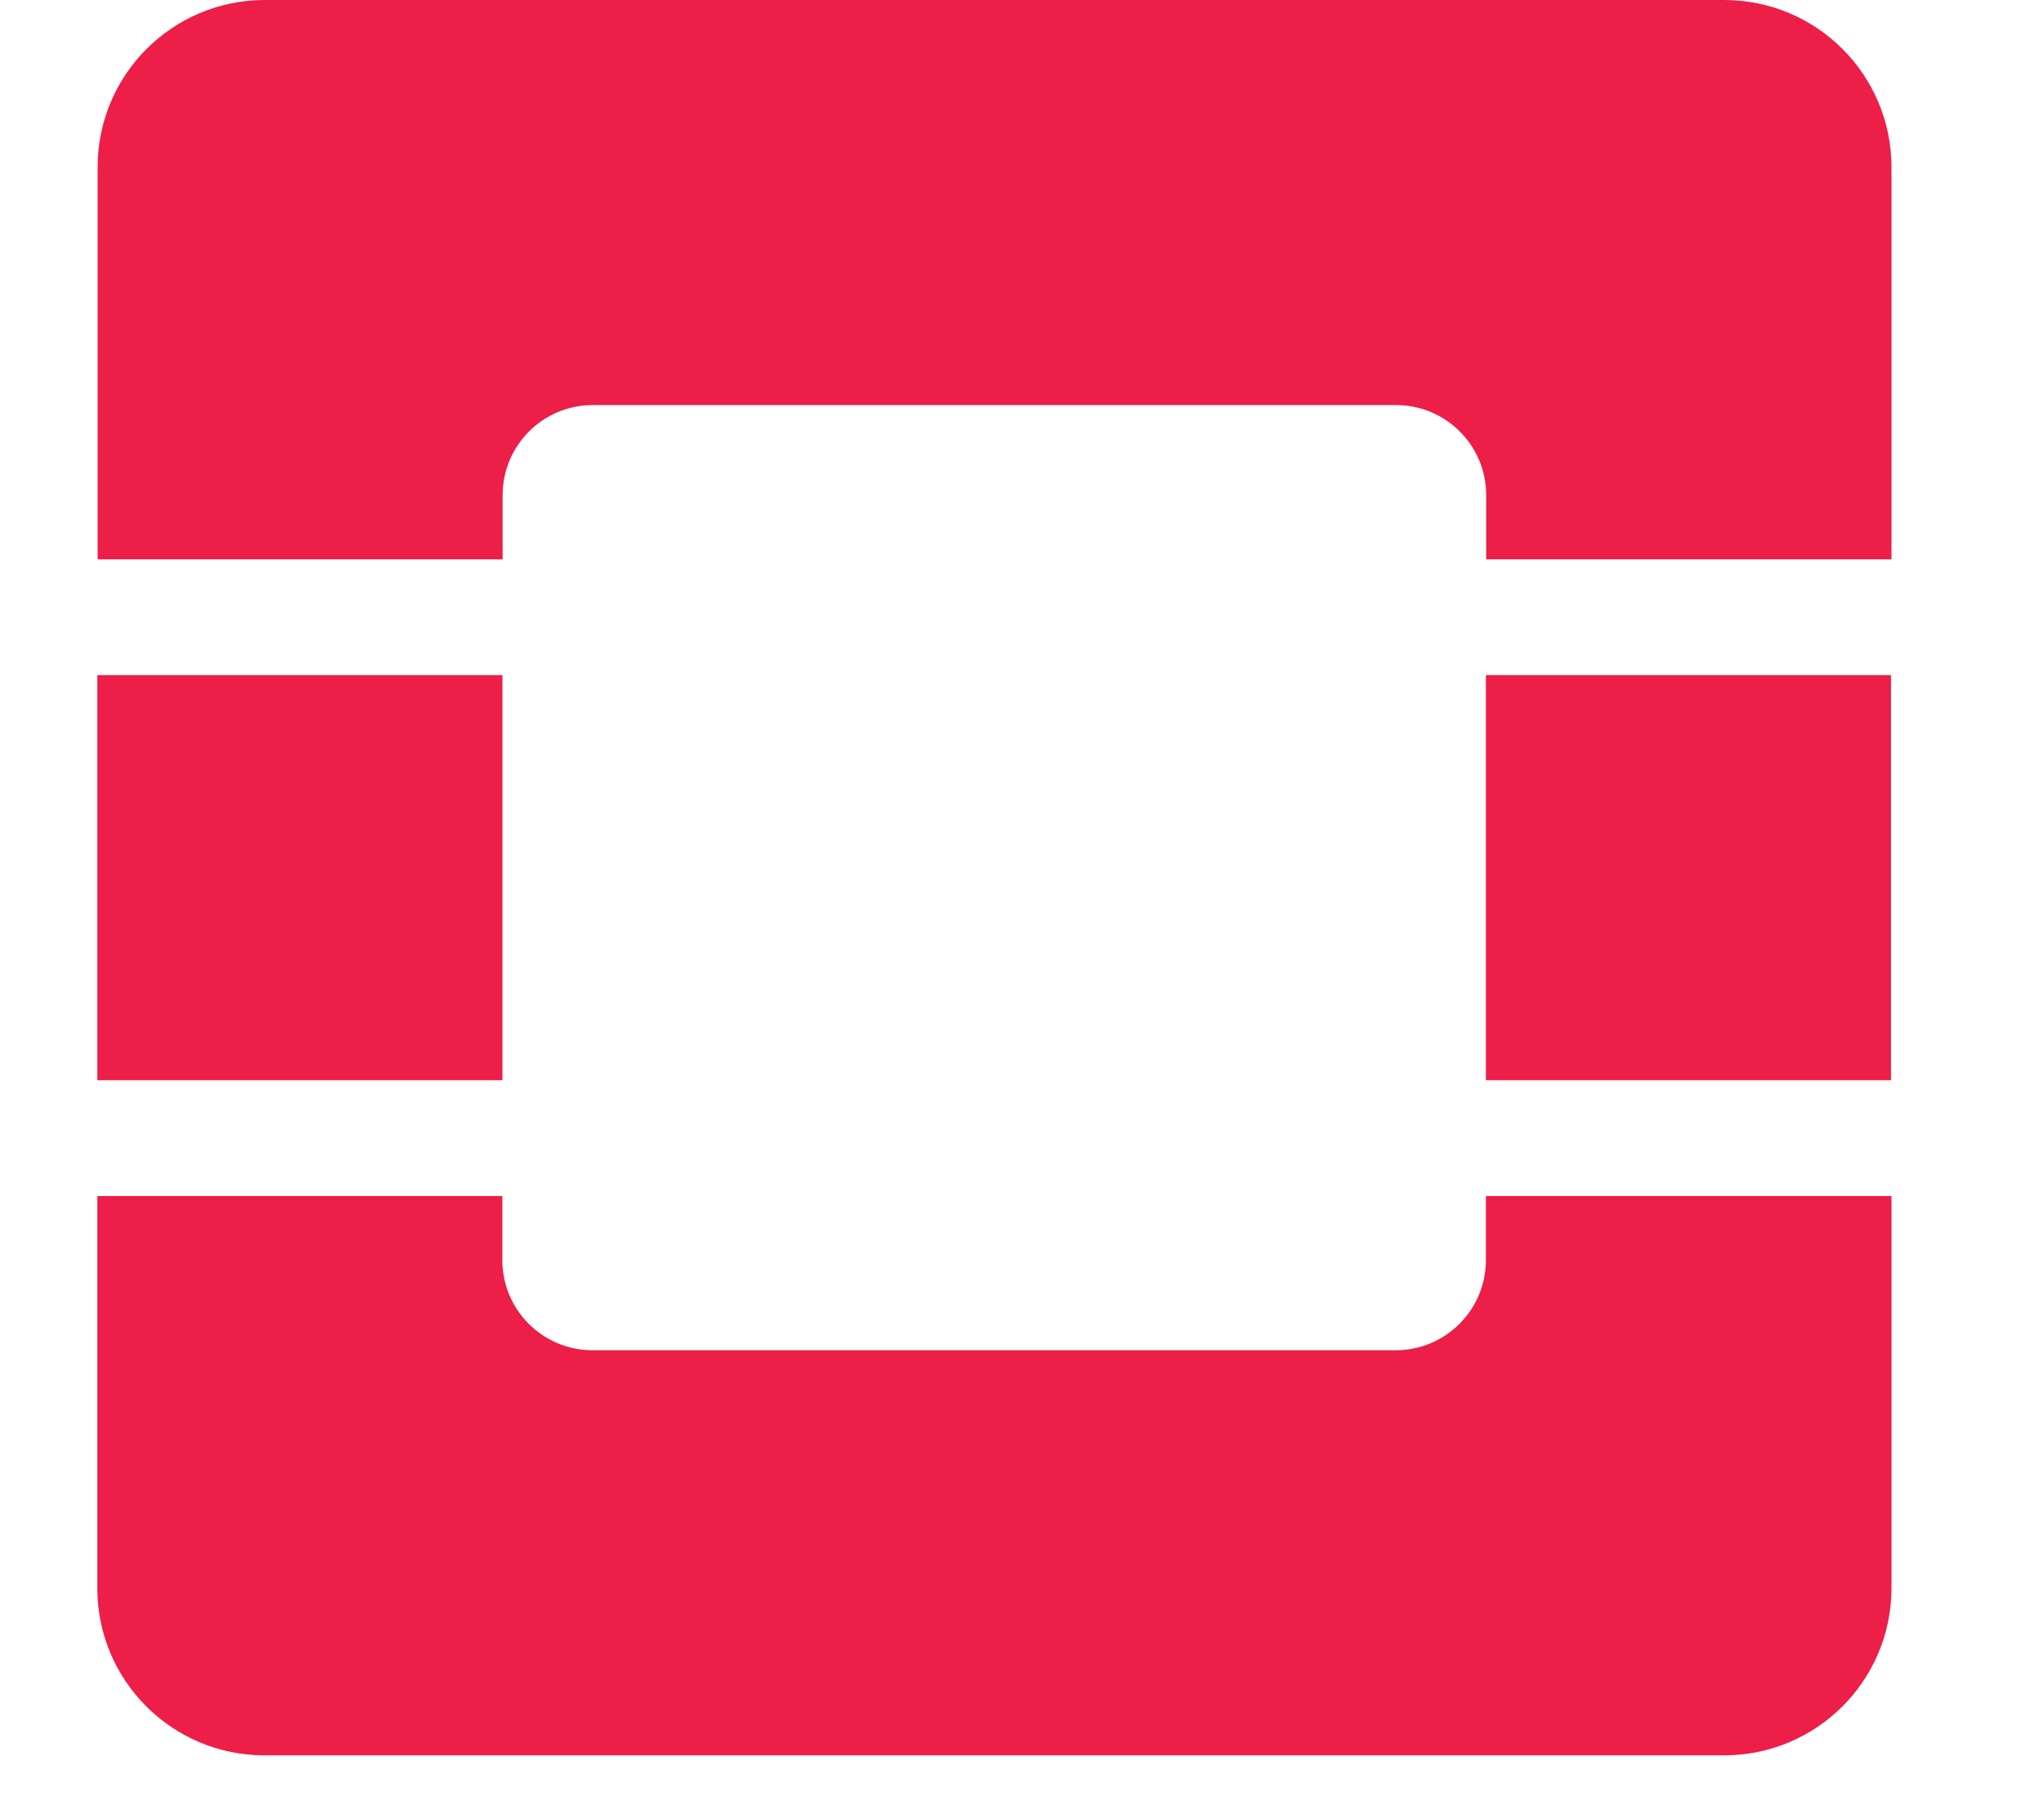
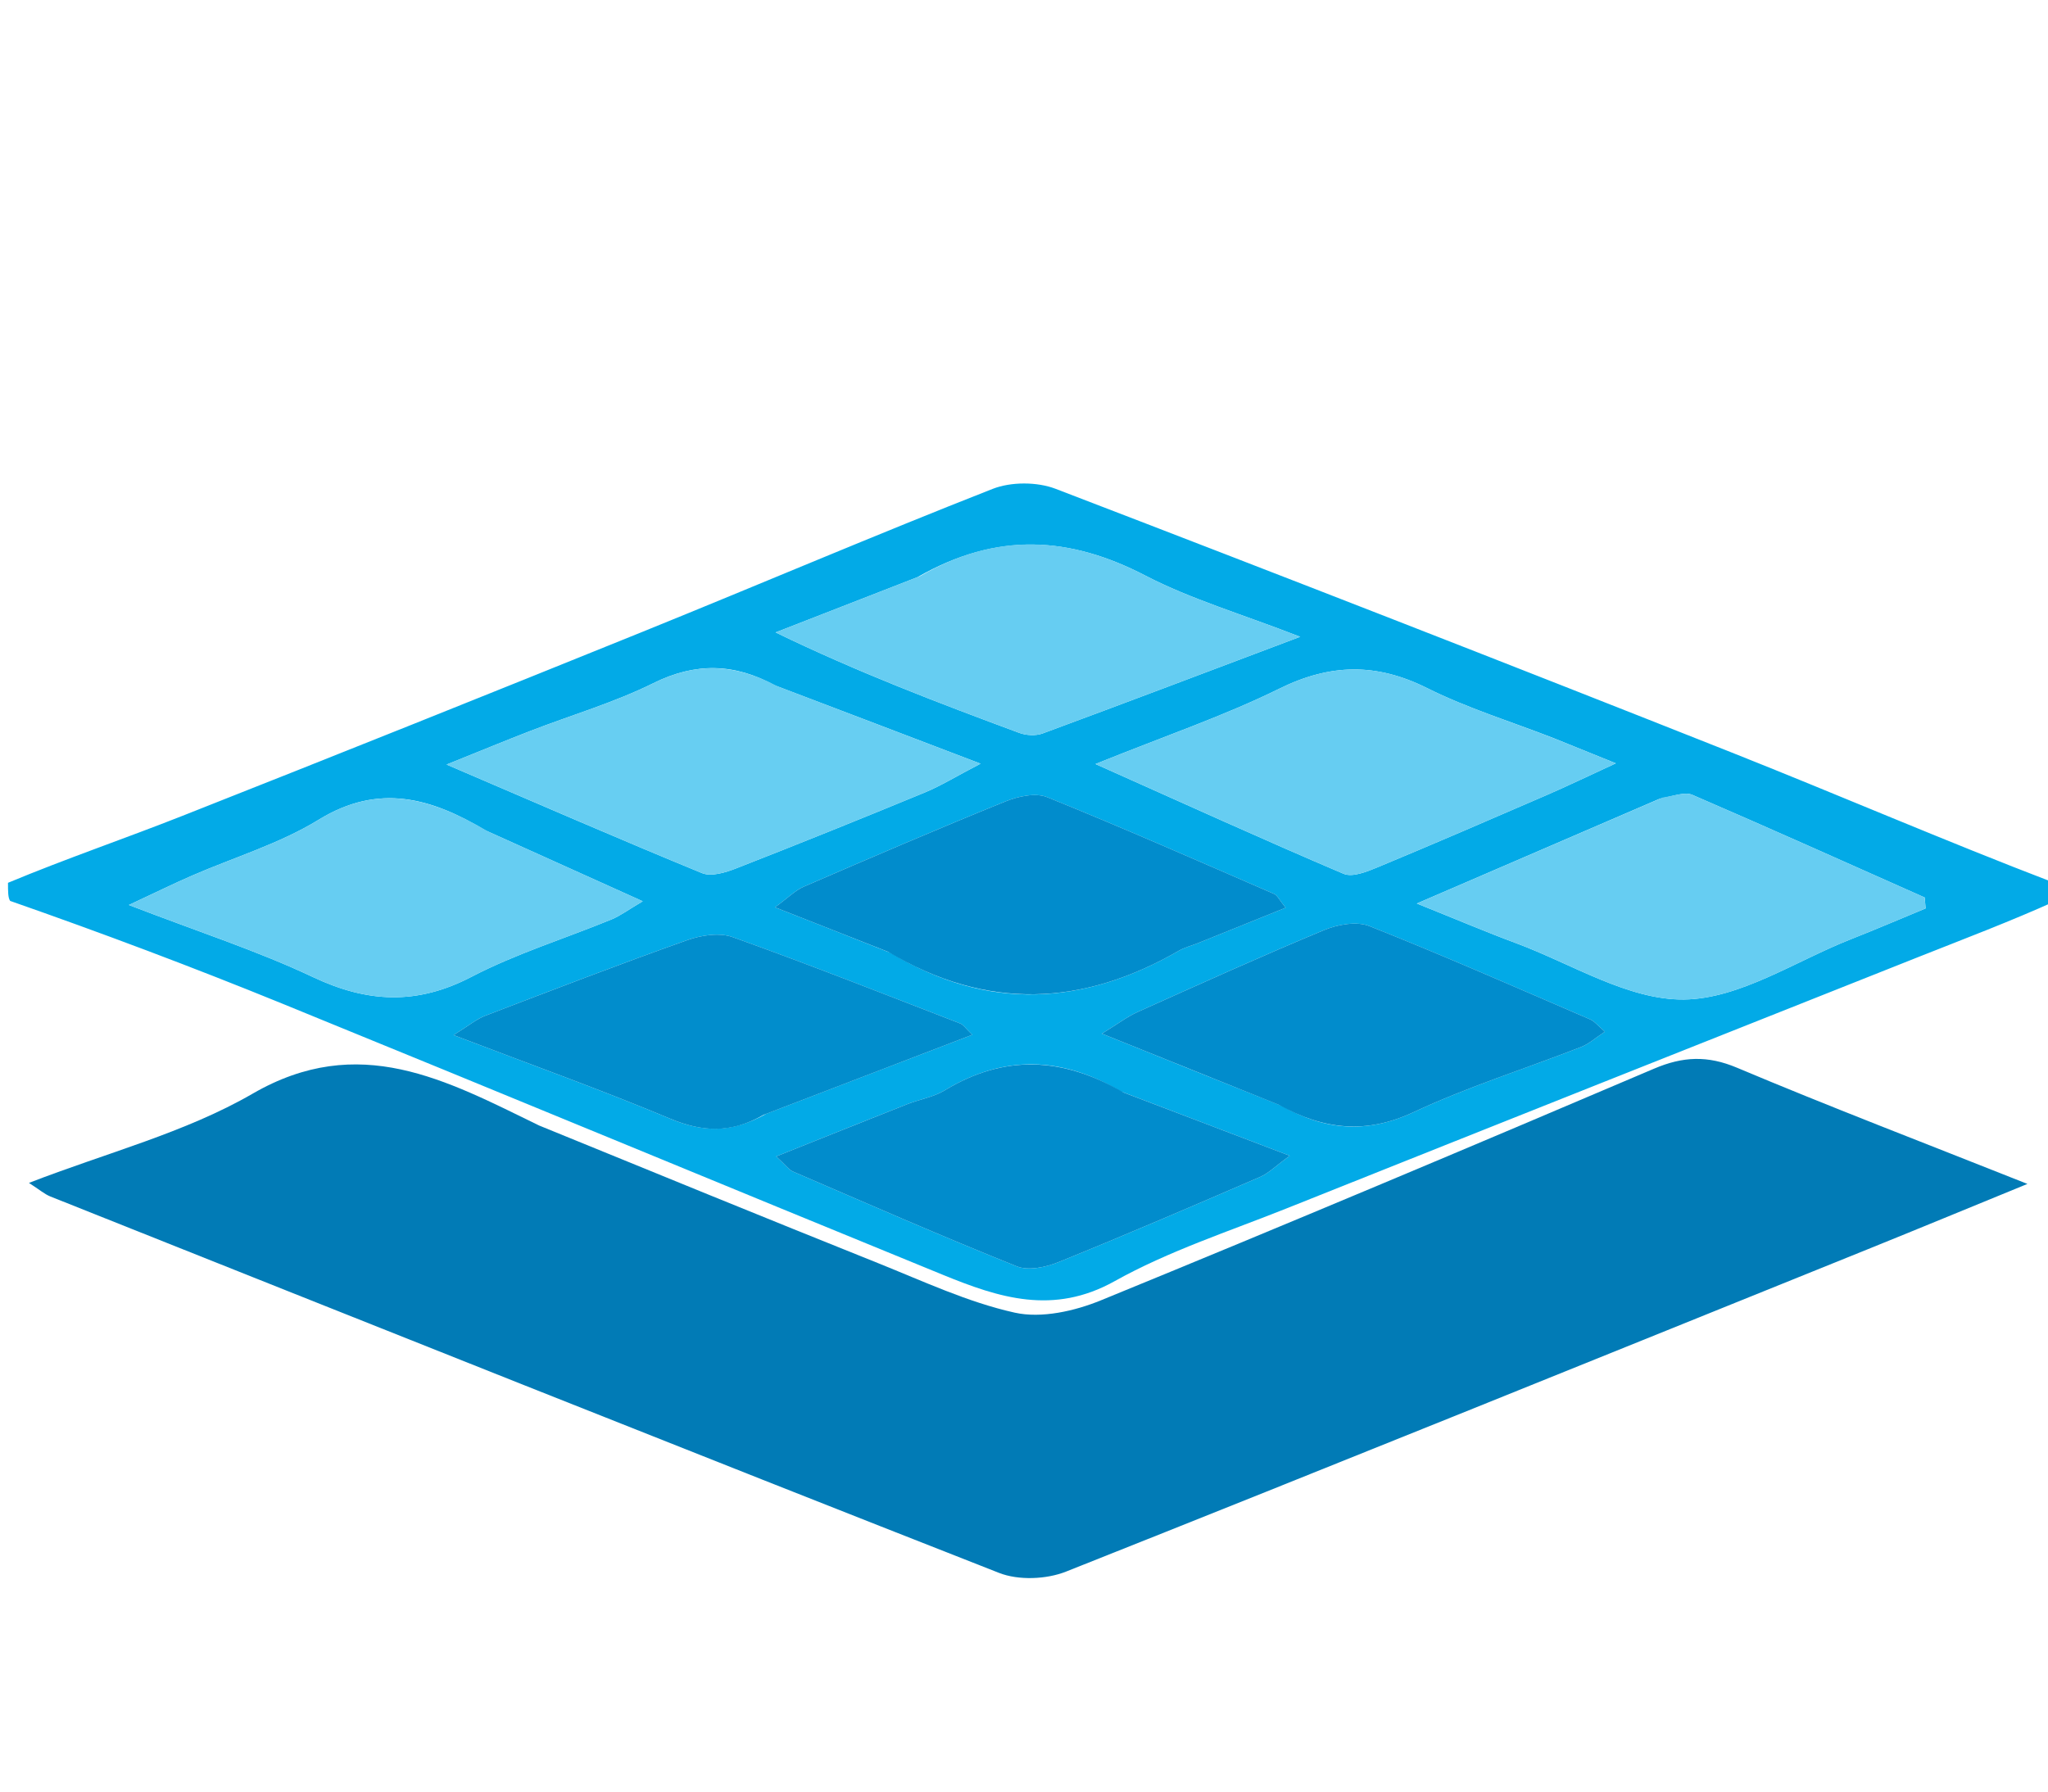
- <svg xmlns="http://www.w3.org/2000/svg" id="Layer_1" data-name="Layer 1" viewBox="-10 0 210 185">
-   <defs>
-     <style>.cls-1{opacity:0.98;}.cls-2{fill:#ed1944;}</style>
-   </defs>
-   <g class="cls-1">
-     <path class="cls-2" d="M461.82,215.24h-150a17.17,17.17,0,0,0-17.12,17.12v40.35h41.61v-6.59a9.26,9.26,0,0,1,9.26-9.26h82.53a9.26,9.26,0,0,1,9.26,9.26v6.59H479V232.36A17.18,17.18,0,0,0,461.82,215.24Z" transform="translate(-294.67 -215.24)" />
-     <path class="cls-2" d="M437.33,344.72a9.27,9.27,0,0,1-9.26,9.26H345.54a9.27,9.27,0,0,1-9.26-9.26v-6.59H294.67v40.34a17.17,17.17,0,0,0,17.12,17.13h150A17.18,17.18,0,0,0,479,378.47V338.13H437.33Z" transform="translate(-294.67 -215.24)" />
-     <rect class="cls-2" y="69.37" width="41.62" height="41.62" />
-     <rect class="cls-2" x="142.66" y="69.37" width="41.62" height="41.62" />
-   </g>
+ <svg xmlns="http://www.w3.org/2000/svg" version="1.1" id="Layer_1" x="0px" y="0px" width="100%" viewBox="0 0 256 224" enable-background="new 0 0 256 224" xml:space="preserve">
+   <path fill="#02AAE7" opacity="1" stroke="none" d=" M257,112.625   C251.258,115.218 245.497,117.39 239.777,119.662   C213.463,130.111 187.152,140.567 160.861,151.07   C153.614,153.965 146.088,156.408 139.32,160.188   C131.66,164.466 124.874,162.256 117.894,159.402   C90.316,148.126 62.798,136.702 35.209,125.452   C24.049,120.902 12.764,116.66 1.268,112.639   C1,112.25 1,111.5 1,110.375   C8.277,107.343 15.617,104.843 22.82,101.998   C41.986,94.429 61.115,86.767 80.215,79.035   C94.852,73.109 109.374,66.897 124.072,61.128   C126.376,60.224 129.637,60.228 131.954,61.117   C160.136,71.933 188.262,82.901 216.322,94.03   C229.8,99.376 243.11,105.145 256.748,110.362   C257,110.75 257,111.5 257,112.625  M96.812,85.672   C91.808,82.93 86.954,82.798 81.669,85.417   C76.773,87.843 71.448,89.399 66.326,91.378   C63.193,92.589 60.089,93.876 55.82,95.591   C67.286,100.504 77.473,104.946 87.752,109.164   C88.903,109.636 90.677,109.096 91.99,108.583   C99.886,105.5 107.748,102.326 115.583,99.09   C117.6,98.257 119.48,97.091 122.569,95.48   C113.339,91.959 105.443,88.946 96.812,85.672  M111.37,119.154   C123.428,126.442 135.415,125.766 147.364,118.863   C148.075,118.453 148.906,118.254 149.676,117.944   C153.258,116.501 156.838,115.054 160.709,113.491   C159.89,112.483 159.667,111.94 159.281,111.773   C149.844,107.678 140.429,103.522 130.893,99.668   C129.449,99.085 127.267,99.558 125.691,100.197   C117.233,103.626 108.847,107.236 100.468,110.859   C99.406,111.319 98.537,112.225 96.871,113.441   C102.073,115.483 106.366,117.169 111.37,119.154  M140.094,136.453   C132.788,132.103 125.492,131.834 118.096,136.322   C116.706,137.166 114.976,137.434 113.433,138.043   C108.139,140.133 102.857,142.255 97.019,144.586   C98.198,145.663 98.589,146.248 99.132,146.482   C108.427,150.492 117.7,154.56 127.094,158.327   C128.543,158.908 130.721,158.446 132.296,157.808   C140.755,154.38 149.141,150.77 157.519,147.147   C158.585,146.686 159.459,145.78 161.22,144.502   C153.773,141.669 147.293,139.204 140.094,136.453  M194.172,92.278   C188.894,90.227 183.43,88.549 178.386,86.03   C172.054,82.869 166.298,82.957 159.926,86.1   C152.994,89.519 145.61,92.022 136.935,95.525   C148.243,100.574 158.041,105.035 167.945,109.248   C169.049,109.717 170.847,108.995 172.166,108.447   C179.241,105.507 186.275,102.466 193.305,99.42   C195.916,98.289 198.479,97.049 201.978,95.438   C198.836,94.169 196.851,93.367 194.172,92.278  M207.465,99.863   C197.804,104.032 188.142,108.201 177.103,112.965   C182.199,115.009 185.802,116.546 189.471,117.908   C196.464,120.505 203.52,125.052 210.503,124.967   C217.498,124.882 224.445,120.151 231.396,117.416   C234.518,116.187 237.602,114.86 240.703,113.577   C240.664,113.122 240.625,112.666 240.586,112.211   C230.917,107.913 221.265,103.576 211.552,99.382   C210.629,98.984 209.316,99.487 207.465,99.863  M60.683,103.818   C53.971,99.805 47.394,97.85 39.841,102.487   C34.936,105.499 29.228,107.199 23.897,109.525   C21.711,110.478 19.571,111.533 16.108,113.15   C24.729,116.476 32.139,118.864 39.12,122.162   C45.93,125.38 52.11,125.682 58.913,122.141   C64.488,119.239 70.589,117.355 76.432,114.957   C77.538,114.503 78.523,113.755 80.343,112.684   C73.438,109.569 67.405,106.847 60.683,103.818  M160.215,138.263   C165.583,141.317 170.829,141.801 176.715,139.045   C183.482,135.877 190.672,133.618 197.651,130.897   C198.626,130.517 199.451,129.752 200.61,128.99   C199.747,128.256 199.326,127.694 198.766,127.453   C189.594,123.501 180.451,119.471 171.172,115.786   C169.579,115.153 167.2,115.583 165.503,116.289   C157.667,119.547 149.934,123.054 142.191,126.531   C140.941,127.093 139.825,127.953 137.733,129.234   C145.677,132.436 152.585,135.219 160.215,138.263  M114.666,72.168   C108.761,74.468 102.857,76.769 96.952,79.069   C107.19,84.042 117.281,87.877 127.403,91.629   C128.277,91.953 129.465,92.021 130.322,91.705   C140.588,87.914 150.818,84.028 162.519,79.616   C155.086,76.73 148.848,74.912 143.192,71.976   C133.765,67.082 124.675,66.436 114.666,72.168  M95.79,139.251   C104.245,136.008 112.701,132.764 121.538,129.375   C120.701,128.578 120.422,128.117 120.026,127.964   C110.562,124.309 101.124,120.578 91.573,117.162   C89.918,116.57 87.63,116.929 85.884,117.55   C77.423,120.558 69.038,123.782 60.651,126.996   C59.564,127.413 58.625,128.216 56.69,129.414   C66.427,133.137 75.167,136.26 83.713,139.843   C87.738,141.531 91.345,141.752 95.79,139.251  z" />
+   <path fill="#017BB6" opacity="1" stroke="none" d=" M67.401,140.725   C81.736,146.583 95.712,152.301 109.728,157.917   C115.372,160.178 120.972,162.817 126.849,164.121   C130.183,164.86 134.319,163.927 137.616,162.578   C160.739,153.117 183.764,143.412 206.749,133.618   C210.363,132.078 213.438,131.942 217.129,133.497   C228.632,138.344 240.296,142.805 253.429,148.024   C245.862,151.122 239.627,153.704 233.369,156.231   C200.018,169.7 166.685,183.214 133.259,196.494   C130.8,197.471 127.314,197.612 124.887,196.659   C85.301,181.119 45.807,165.342 6.302,149.597   C5.57,149.306 4.944,148.748 3.618,147.897   C13.305,144.136 23.133,141.627 31.584,136.737   C44.884,129.04 55.717,135.029 67.401,140.725  z" />
+   <path fill="#67CEF2" opacity="1" stroke="none" d=" M97.179,85.803   C105.443,88.946 113.339,91.959 122.569,95.48   C119.48,97.091 117.6,98.257 115.583,99.09   C107.748,102.326 99.886,105.5 91.99,108.583   C90.677,109.096 88.903,109.636 87.752,109.164   C77.473,104.946 67.286,100.504 55.82,95.591   C60.089,93.876 63.193,92.589 66.326,91.378   C71.448,89.399 76.773,87.843 81.669,85.417   C86.954,82.798 91.808,82.93 97.179,85.803  z" />
+   <path fill="#018CCC" opacity="1" stroke="none" d=" M111.015,119.004   C106.366,117.169 102.073,115.483 96.871,113.441   C98.537,112.225 99.406,111.319 100.468,110.859   C108.847,107.236 117.233,103.626 125.691,100.197   C127.267,99.558 129.449,99.085 130.893,99.668   C140.429,103.522 149.844,107.678 159.281,111.773   C159.667,111.94 159.89,112.483 160.709,113.491   C156.838,115.054 153.258,116.501 149.676,117.944   C148.906,118.254 148.075,118.453 147.364,118.863   C135.415,125.766 123.428,126.442 111.015,119.004  z" />
+   <path fill="#018CCC" opacity="1" stroke="none" d=" M140.454,136.596   C147.293,139.204 153.773,141.669 161.22,144.502   C159.459,145.78 158.585,146.686 157.519,147.147   C149.141,150.77 140.755,154.38 132.296,157.808   C130.721,158.446 128.543,158.908 127.094,158.327   C117.7,154.56 108.427,150.492 99.132,146.482   C98.589,146.248 98.198,145.663 97.019,144.586   C102.857,142.255 108.139,140.133 113.433,138.043   C114.976,137.434 116.706,137.166 118.096,136.322   C125.492,131.834 132.788,132.103 140.454,136.596  z" />
+   <path fill="#66CDF2" opacity="1" stroke="none" d=" M194.518,92.422   C196.851,93.367 198.836,94.169 201.978,95.438   C198.479,97.049 195.916,98.289 193.305,99.42   C186.275,102.466 179.241,105.507 172.166,108.447   C170.847,108.995 169.049,109.717 167.945,109.248   C158.041,105.035 148.243,100.574 136.935,95.525   C145.61,92.022 152.994,89.519 159.926,86.1   C166.298,82.957 172.054,82.869 178.386,86.03   C183.43,88.549 188.894,90.227 194.518,92.422  z" />
+   <path fill="#66CDF2" opacity="1" stroke="none" d=" M207.825,99.717   C209.316,99.487 210.629,98.984 211.552,99.382   C221.265,103.576 230.917,107.913 240.586,112.211   C240.625,112.666 240.664,113.122 240.703,113.577   C237.602,114.86 234.518,116.187 231.396,117.416   C224.445,120.151 217.498,124.882 210.503,124.967   C203.52,125.052 196.464,120.505 189.471,117.908   C185.802,116.546 182.199,115.009 177.103,112.965   C188.142,108.201 197.804,104.032 207.825,99.717  z" />
+   <path fill="#66CDF2" opacity="1" stroke="none" d=" M61.028,103.971   C67.405,106.847 73.438,109.569 80.343,112.684   C78.523,113.755 77.538,114.503 76.432,114.957   C70.589,117.355 64.488,119.239 58.913,122.141   C52.11,125.682 45.93,125.38 39.12,122.162   C32.139,118.864 24.729,116.476 16.108,113.15   C19.571,111.533 21.711,110.478 23.897,109.525   C29.228,107.199 34.936,105.499 39.841,102.487   C47.394,97.85 53.971,99.805 61.028,103.971  z" />
+   <path fill="#018CCC" opacity="1" stroke="none" d=" M159.855,138.133   C152.585,135.219 145.677,132.436 137.733,129.234   C139.825,127.953 140.941,127.093 142.191,126.531   C149.934,123.054 157.667,119.547 165.503,116.289   C167.2,115.583 169.579,115.153 171.172,115.786   C180.451,119.471 189.594,123.501 198.766,127.453   C199.326,127.694 199.747,128.256 200.61,128.99   C199.451,129.752 198.626,130.517 197.651,130.897   C190.672,133.618 183.482,135.877 176.715,139.045   C170.829,141.801 165.583,141.317 159.855,138.133  z" />
+   <path fill="#66CDF2" opacity="1" stroke="none" d=" M115.025,72.027   C124.675,66.436 133.765,67.082 143.192,71.976   C148.848,74.912 155.086,76.73 162.519,79.616   C150.818,84.028 140.588,87.914 130.322,91.705   C129.465,92.021 128.277,91.953 127.403,91.629   C117.281,87.877 107.19,84.042 96.952,79.069   C102.857,76.769 108.761,74.468 115.025,72.027  z" />
+   <path fill="#018DCC" opacity="1" stroke="none" d=" M95.435,139.392   C91.345,141.752 87.738,141.531 83.713,139.843   C75.167,136.26 66.427,133.137 56.69,129.414   C58.625,128.216 59.564,127.413 60.651,126.996   C69.038,123.782 77.423,120.558 85.884,117.55   C87.63,116.929 89.918,116.57 91.573,117.162   C101.124,120.578 110.562,124.309 120.026,127.964   C120.422,128.117 120.701,128.578 121.538,129.375   C112.701,132.764 104.245,136.008 95.435,139.392  z" />
</svg>
